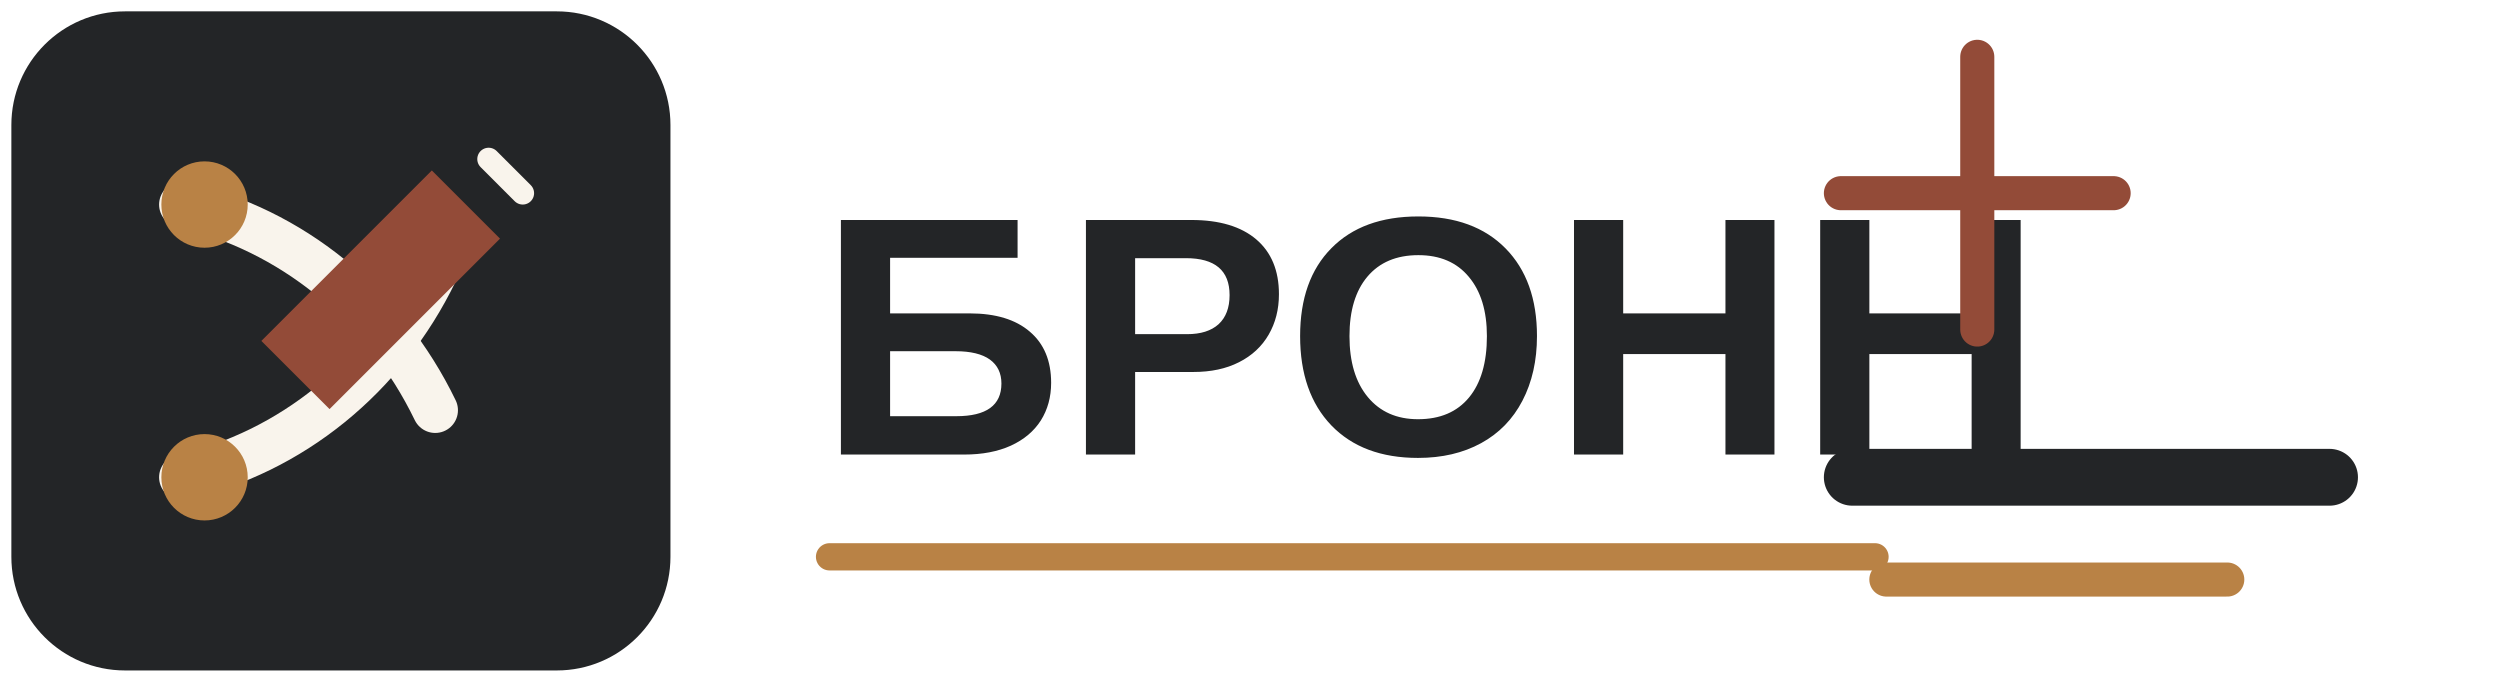
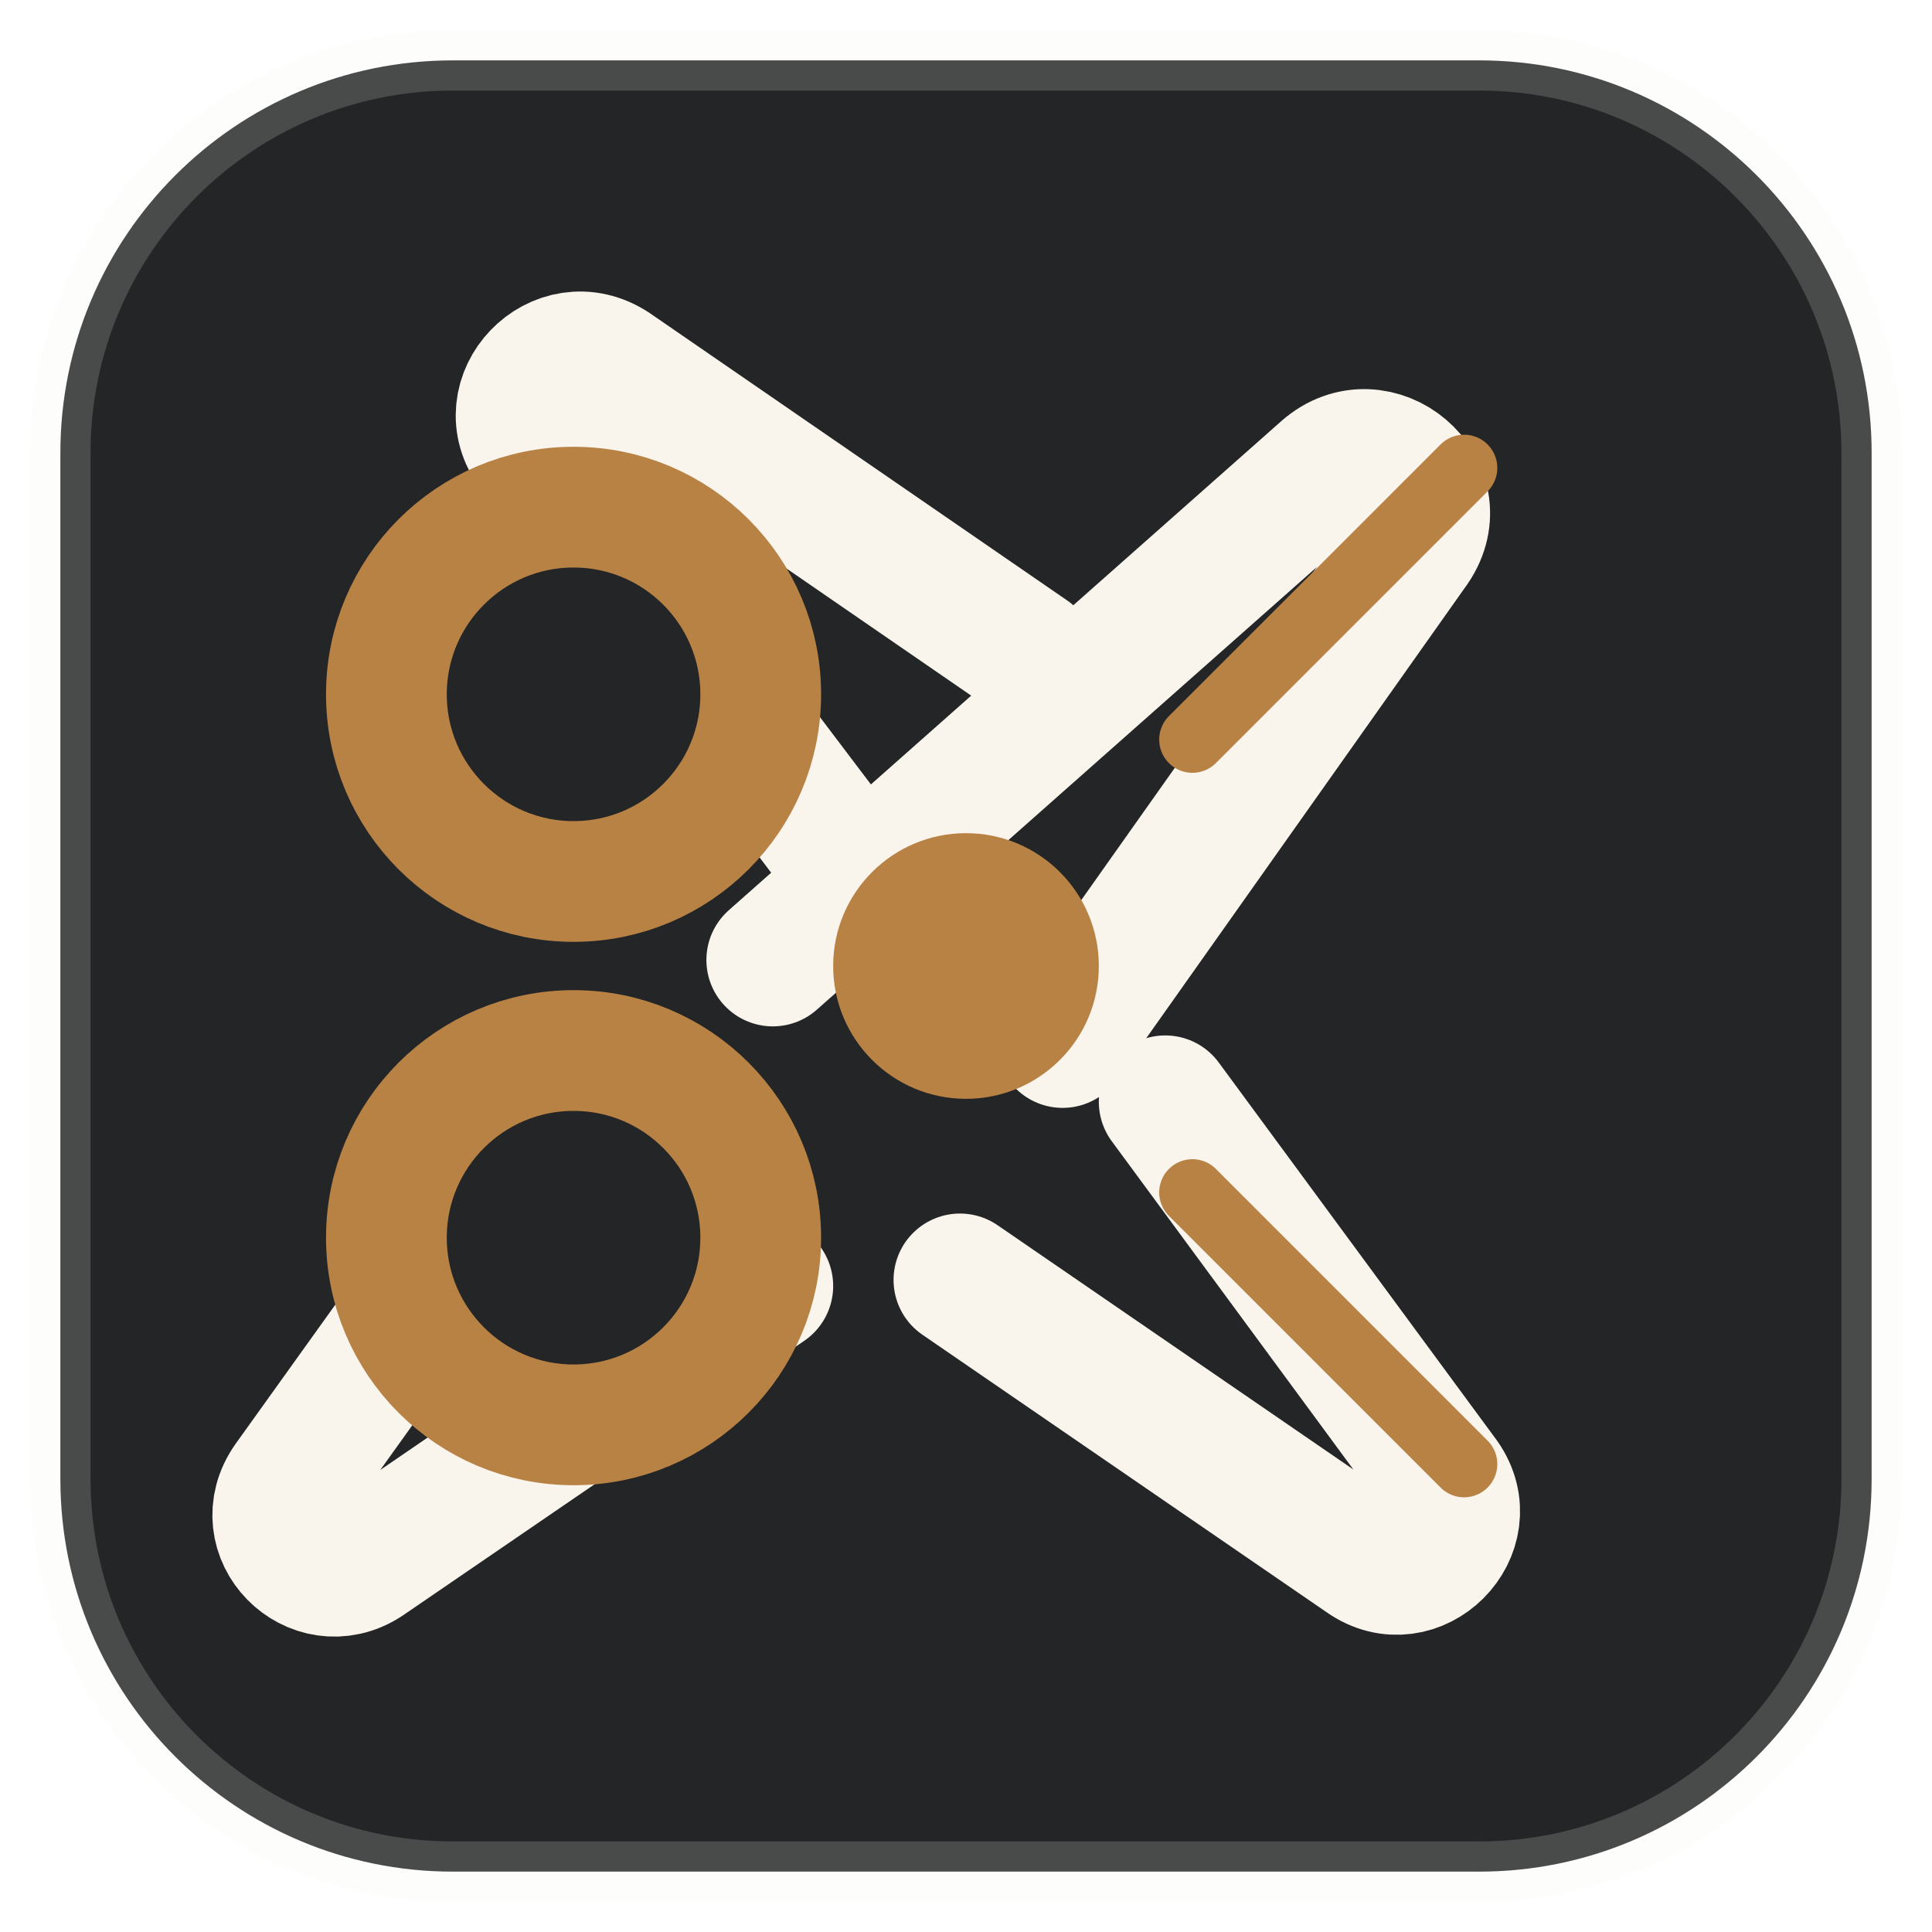
- <svg xmlns="http://www.w3.org/2000/svg" width="220" height="60" viewBox="0 0 220 60" fill="none" role="img" aria-labelledby="title desc">
-   <rect x="1" y="1" width="58" height="58" rx="10" fill="#232527" />
-   <path d="M16 42c9.6-2.2 17.8-8.8 22.3-18.1" stroke="#F9F4EC" stroke-width="4" stroke-linecap="round" />
-   <path d="M16 18c9.6 2.2 17.8 8.8 22.3 18.1" stroke="#F9F4EC" stroke-width="4" stroke-linecap="round" />
-   <circle cx="18" cy="18" r="3.8" fill="#B98245" />
-   <circle cx="18" cy="42" r="3.8" fill="#B98245" />
-   <path d="M38 15l6 6-15 15-6-6 15-15Z" fill="#934B38" />
-   <path d="M43 14l3 3" stroke="#F9F4EC" stroke-width="2" stroke-linecap="round" />
-   <text x="72" y="40" fill="#232527" font-family="Arial Black, Manrope, Arial, sans-serif" font-size="30" font-weight="900" letter-spacing="0">БРОНН</text>
-   <path d="M73 49h92" stroke="#B98245" stroke-width="2.4" stroke-linecap="round" />
-   <path d="M162 17h24m-12-12v24" stroke="#934B38" stroke-width="3" stroke-linecap="round" />
-   <path d="M163 42h42" stroke="#232527" stroke-width="5" stroke-linecap="round" />
-   <path d="M166 51h30" stroke="#B98245" stroke-width="3" stroke-linecap="round" />
+ <svg xmlns="http://www.w3.org/2000/svg" width="64" height="64" viewBox="0 0 64 64" fill="none" role="img" aria-labelledby="title desc">
+   <rect x="2" y="2" width="60" height="60" rx="13" fill="#232527" />
+   <rect x="2" y="2" width="60" height="60" rx="13" stroke="#F9F4EC" stroke-opacity=".18" stroke-width="2" />
+   <path d="M25.6 31.8 43.9 15.6c1.7-1.5 4.2.6 2.9 2.5L35.2 34.5" stroke="#F9F4EC" stroke-width="4.4" stroke-linecap="round" stroke-linejoin="round" />
+   <path d="M38.6 36.5 47.8 49c1.2 1.7-.9 3.8-2.6 2.6L31.8 42.4" stroke="#F9F4EC" stroke-width="4.4" stroke-linecap="round" stroke-linejoin="round" />
+   <path d="M25.4 42.6 12.1 51.7c-1.7 1.1-3.7-.9-2.5-2.6l9.1-12.7" stroke="#F9F4EC" stroke-width="4.4" stroke-linecap="round" stroke-linejoin="round" />
+   <path d="M28.6 29.3 17.7 14.9c-1.3-1.7.8-3.9 2.6-2.7l13.8 9.5" stroke="#F9F4EC" stroke-width="4.4" stroke-linecap="round" stroke-linejoin="round" />
+   <circle cx="19" cy="23" r="6.2" fill="#232527" stroke="#B98245" stroke-width="4" />
+   <circle cx="19" cy="41" r="6.2" fill="#232527" stroke="#B98245" stroke-width="4" />
+   <circle cx="32" cy="32" r="4.4" fill="#B98245" />
+   <path d="M39.5 24.5 48.5 15.5" stroke="#B98245" stroke-width="2.2" stroke-linecap="round" />
+   <path d="M39.5 39.5 48.5 48.5" stroke="#B98245" stroke-width="2.2" stroke-linecap="round" />
</svg>
